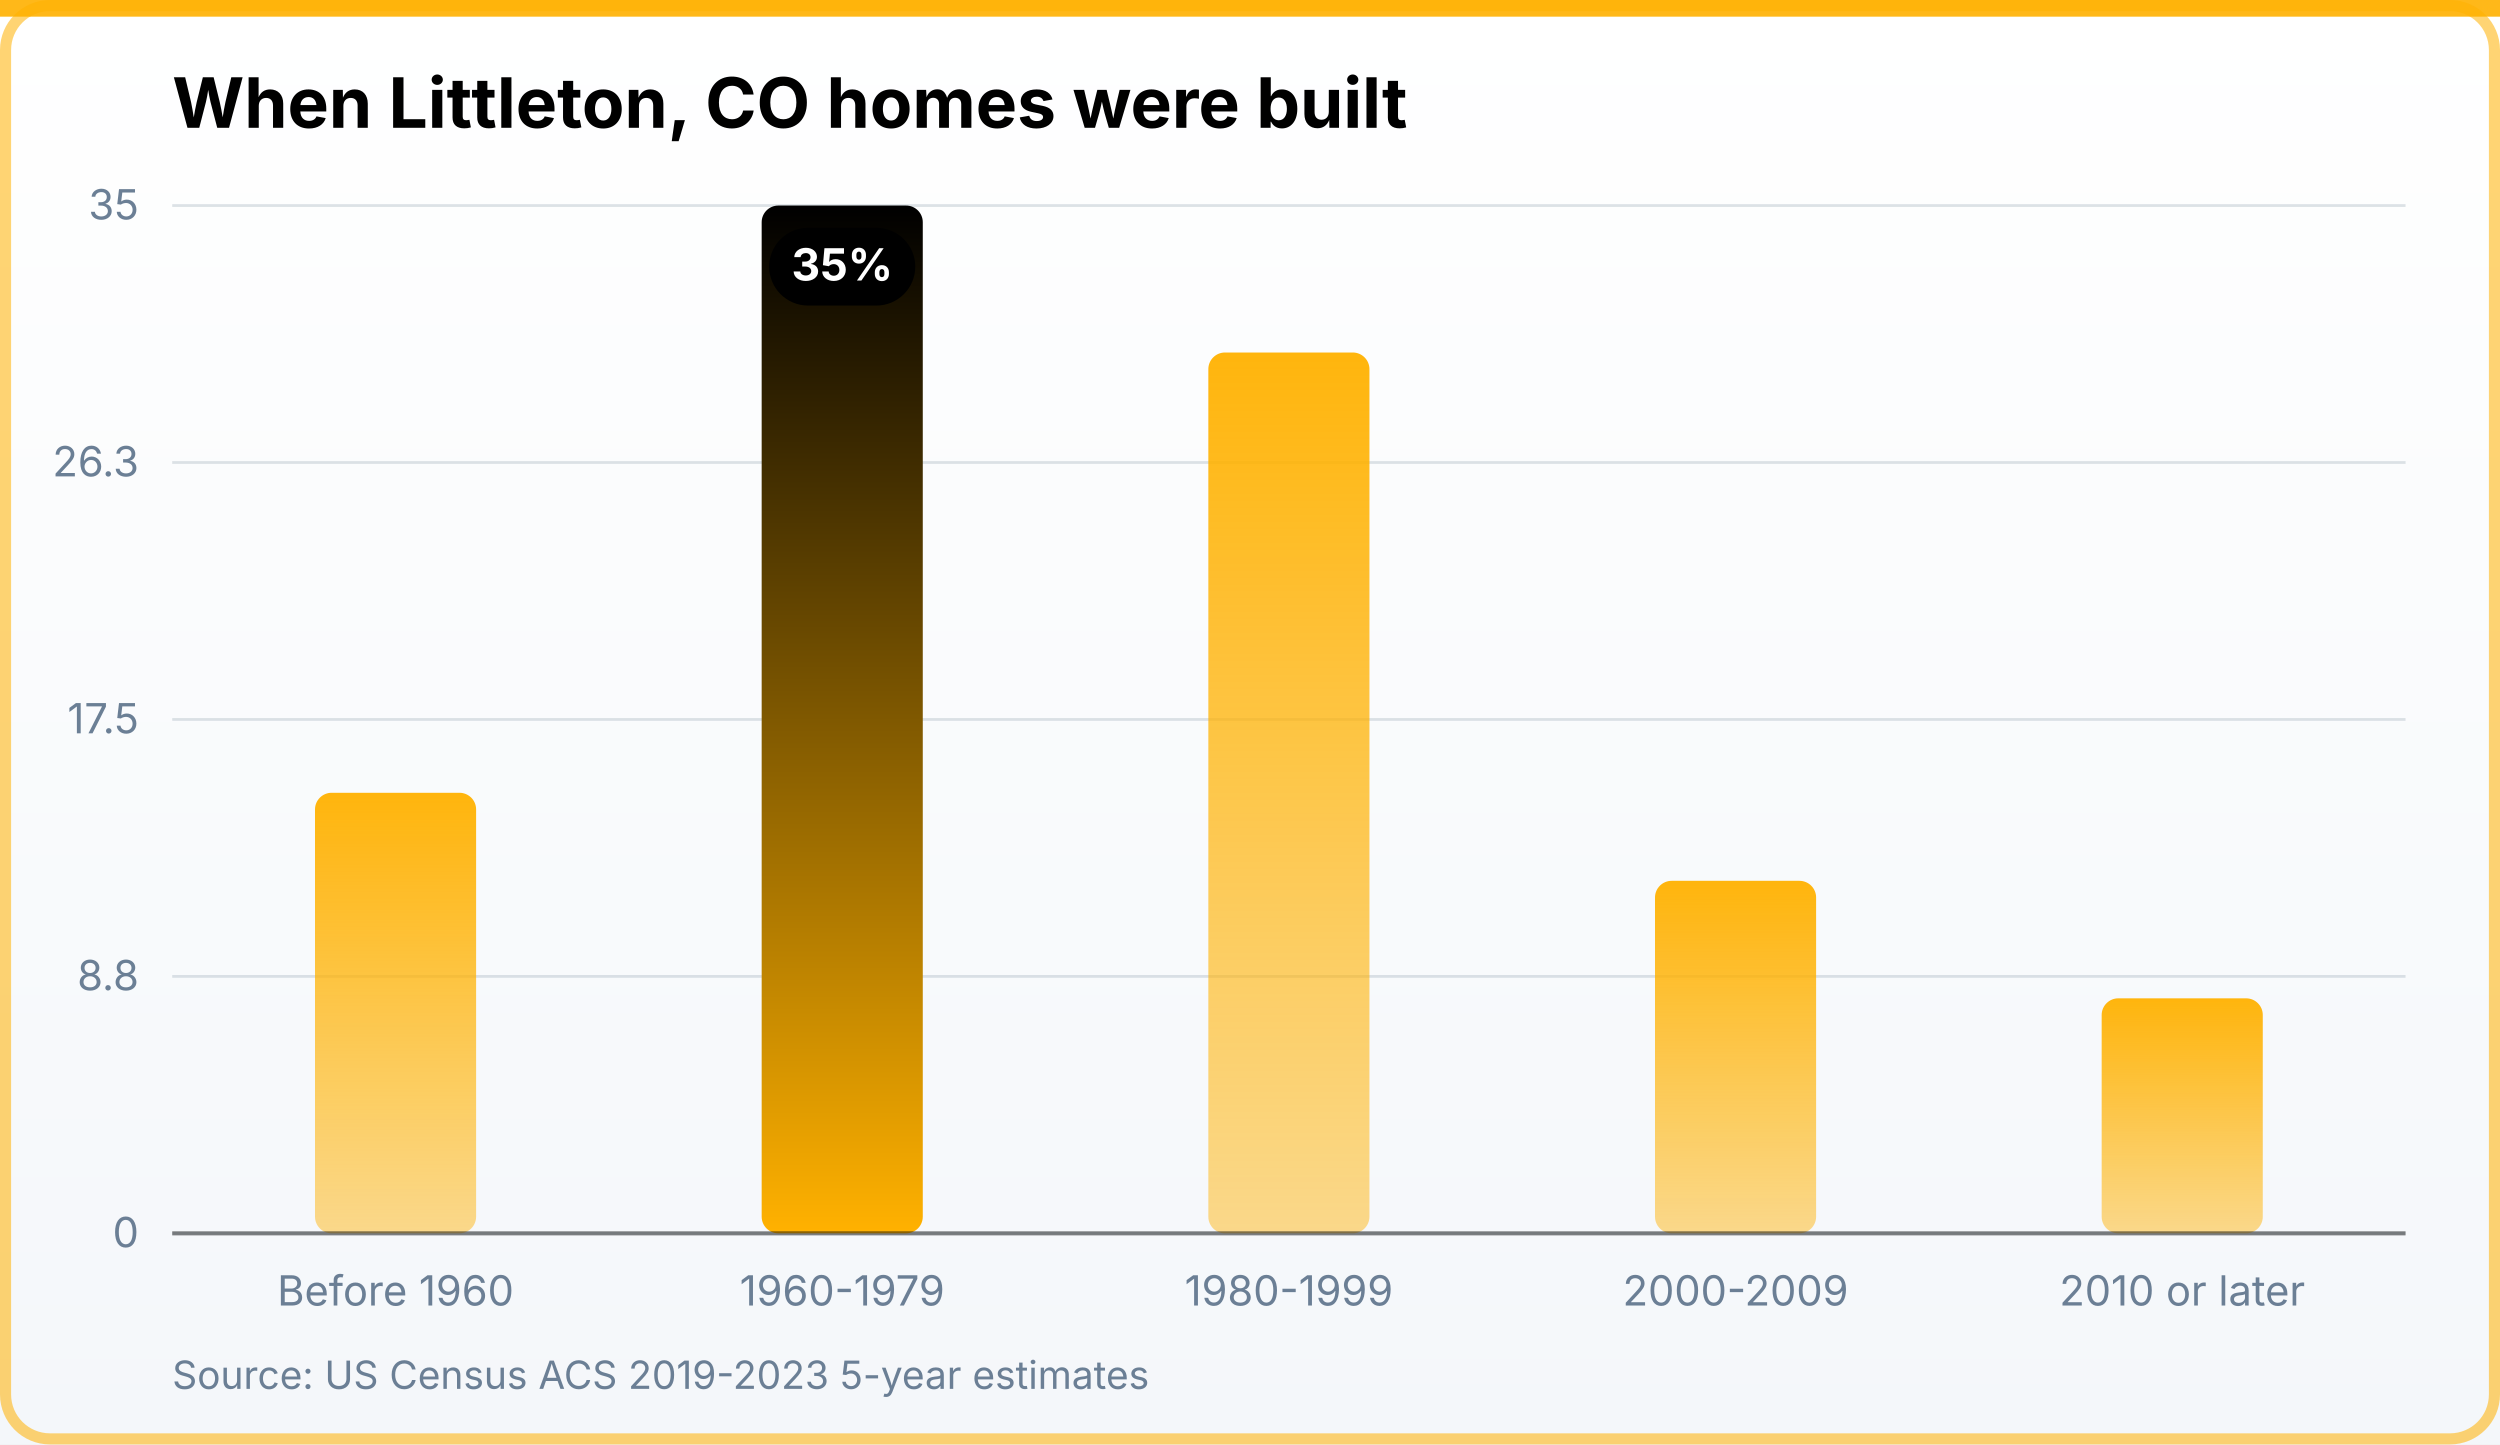
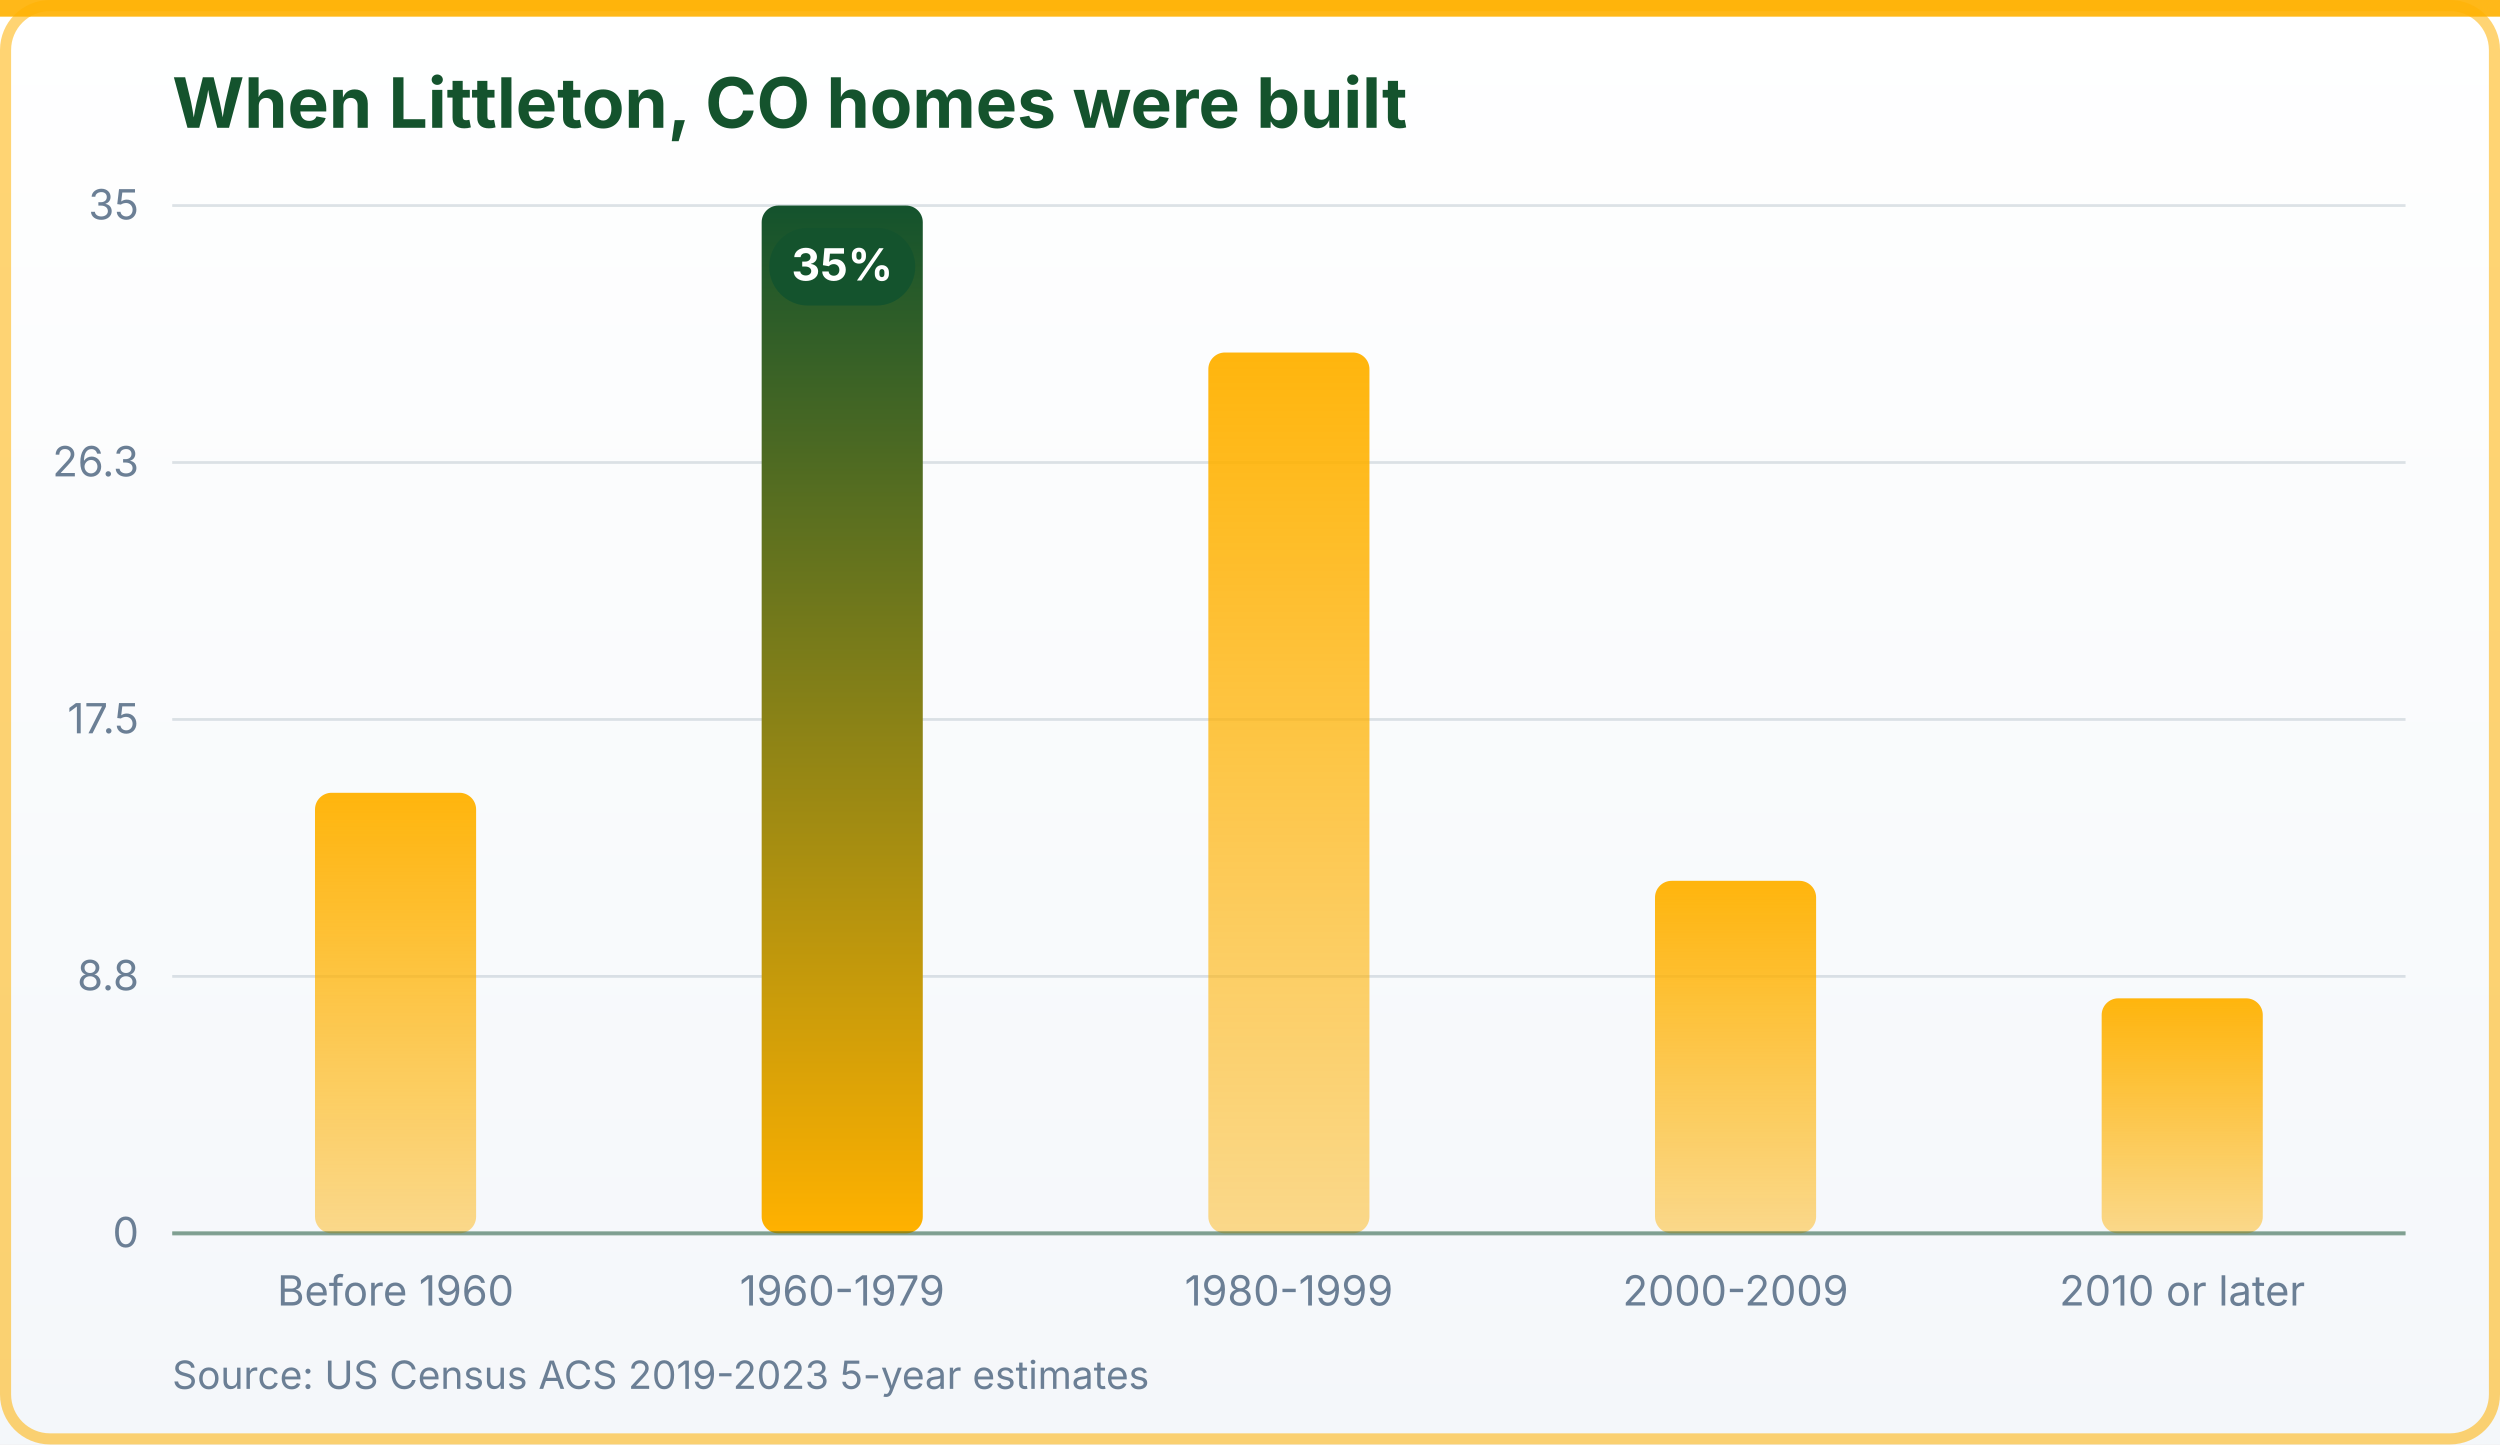
<svg xmlns="http://www.w3.org/2000/svg" viewBox="0 0 900 520" width="900" height="520" role="img">
  <defs>
    <linearGradient id="cbg" x1="0" y1="0" x2="0" y2="1">
      <stop offset="0" stop-color="#ffffff" />
      <stop offset="1" stop-color="#f4f7fa" />
    </linearGradient>
    <linearGradient id="barg" x1="0" y1="0" x2="0" y2="1">
      <stop offset="0" stop-color="#FFB100" stop-opacity=".95" />
      <stop offset="1" stop-color="#FFB100" stop-opacity=".45" />
    </linearGradient>
    <linearGradient id="barp" x1="0" y1="0" x2="0" y2="1">
-       <stop offset="0" stop-color="#000000" />
+       <stop offset="0" stop-color="#14532D" />
      <stop offset="1" stop-color="#FFB100" />
    </linearGradient>
  </defs>
  <rect width="900" height="520" fill="url(#cbg)" />
  <rect x="0" y="0" width="900" height="6" fill="#FFB100" fill-opacity=".9" />
-   <text x="62" y="46" font-family="system-ui,-apple-system,Segoe UI,sans-serif" font-size="25" font-weight="700" fill="#000000">When Littleton, CO homes were built</text>
+   <text x="62" y="46" font-family="system-ui,-apple-system,Segoe UI,sans-serif" font-size="25" font-weight="700" fill="#14532D">When Littleton, CO homes were built</text>
  <line x1="62" y1="444" x2="866" y2="444" stroke="#6b7f95" stroke-opacity=".22" stroke-width="1" />
  <text x="50" y="449" text-anchor="end" font-family="system-ui,-apple-system,Segoe UI,sans-serif" font-size="15" fill="#6b7f95">0</text>
  <line x1="62" y1="351.5" x2="866" y2="351.5" stroke="#6b7f95" stroke-opacity=".22" stroke-width="1" />
  <text x="50" y="356.5" text-anchor="end" font-family="system-ui,-apple-system,Segoe UI,sans-serif" font-size="15" fill="#6b7f95">8.8</text>
  <line x1="62" y1="259" x2="866" y2="259" stroke="#6b7f95" stroke-opacity=".22" stroke-width="1" />
  <text x="50" y="264" text-anchor="end" font-family="system-ui,-apple-system,Segoe UI,sans-serif" font-size="15" fill="#6b7f95">17.5</text>
  <line x1="62" y1="166.5" x2="866" y2="166.5" stroke="#6b7f95" stroke-opacity=".22" stroke-width="1" />
  <text x="50" y="171.5" text-anchor="end" font-family="system-ui,-apple-system,Segoe UI,sans-serif" font-size="15" fill="#6b7f95">26.3</text>
  <line x1="62" y1="74" x2="866" y2="74" stroke="#6b7f95" stroke-opacity=".22" stroke-width="1" />
  <text x="50" y="79" text-anchor="end" font-family="system-ui,-apple-system,Segoe UI,sans-serif" font-size="15" fill="#6b7f95">35</text>
  <rect x="113.4" y="285.4" width="58" height="158.6" rx="6" fill="url(#barg)" />
  <text x="142.4" y="470" text-anchor="middle" font-family="system-ui,-apple-system,Segoe UI,sans-serif" font-size="15" fill="#6b7f95">Before 1960</text>
  <rect x="274.2" y="74" width="58" height="370" rx="6" fill="url(#barp)" />
  <text x="303.2" y="470" text-anchor="middle" font-family="system-ui,-apple-system,Segoe UI,sans-serif" font-size="15" fill="#6b7f95">1960-1979</text>
  <rect x="435" y="126.9" width="58" height="317.1" rx="6" fill="url(#barg)" />
  <text x="464" y="470" text-anchor="middle" font-family="system-ui,-apple-system,Segoe UI,sans-serif" font-size="15" fill="#6b7f95">1980-1999</text>
  <rect x="595.8" y="317.1" width="58" height="126.9" rx="6" fill="url(#barg)" />
  <text x="624.8" y="470" text-anchor="middle" font-family="system-ui,-apple-system,Segoe UI,sans-serif" font-size="15" fill="#6b7f95">2000-2009</text>
  <rect x="756.6" y="359.4" width="58" height="84.6" rx="6" fill="url(#barg)" />
  <text x="785.6" y="470" text-anchor="middle" font-family="system-ui,-apple-system,Segoe UI,sans-serif" font-size="15" fill="#6b7f95">2010 or later</text>
-   <rect x="276.9" y="82" width="52.6" height="28" rx="14" fill="#000000" />
+   <rect x="276.9" y="82" width="52.6" height="28" rx="14" fill="#14532D" />
  <text x="303.2" y="101" text-anchor="middle" font-family="system-ui,-apple-system,Segoe UI,sans-serif" font-size="16" font-weight="700" fill="#ffffff">35%</text>
-   <line x1="62" y1="444" x2="866" y2="444" stroke="#000000" stroke-opacity=".45" stroke-width="1.5" />
+   <line x1="62" y1="444" x2="866" y2="444" stroke="#14532D" stroke-opacity=".45" stroke-width="1.5" />
  <text x="62" y="500" font-family="system-ui,-apple-system,Segoe UI,sans-serif" font-size="14" fill="#6b7f95">Source: US Census ACS 2019-2023 5-year estimates</text>
  <rect x="2" y="2" width="896" height="516" rx="16" fill="none" stroke="#FFB100" stroke-opacity=".55" stroke-width="4" />
</svg>
